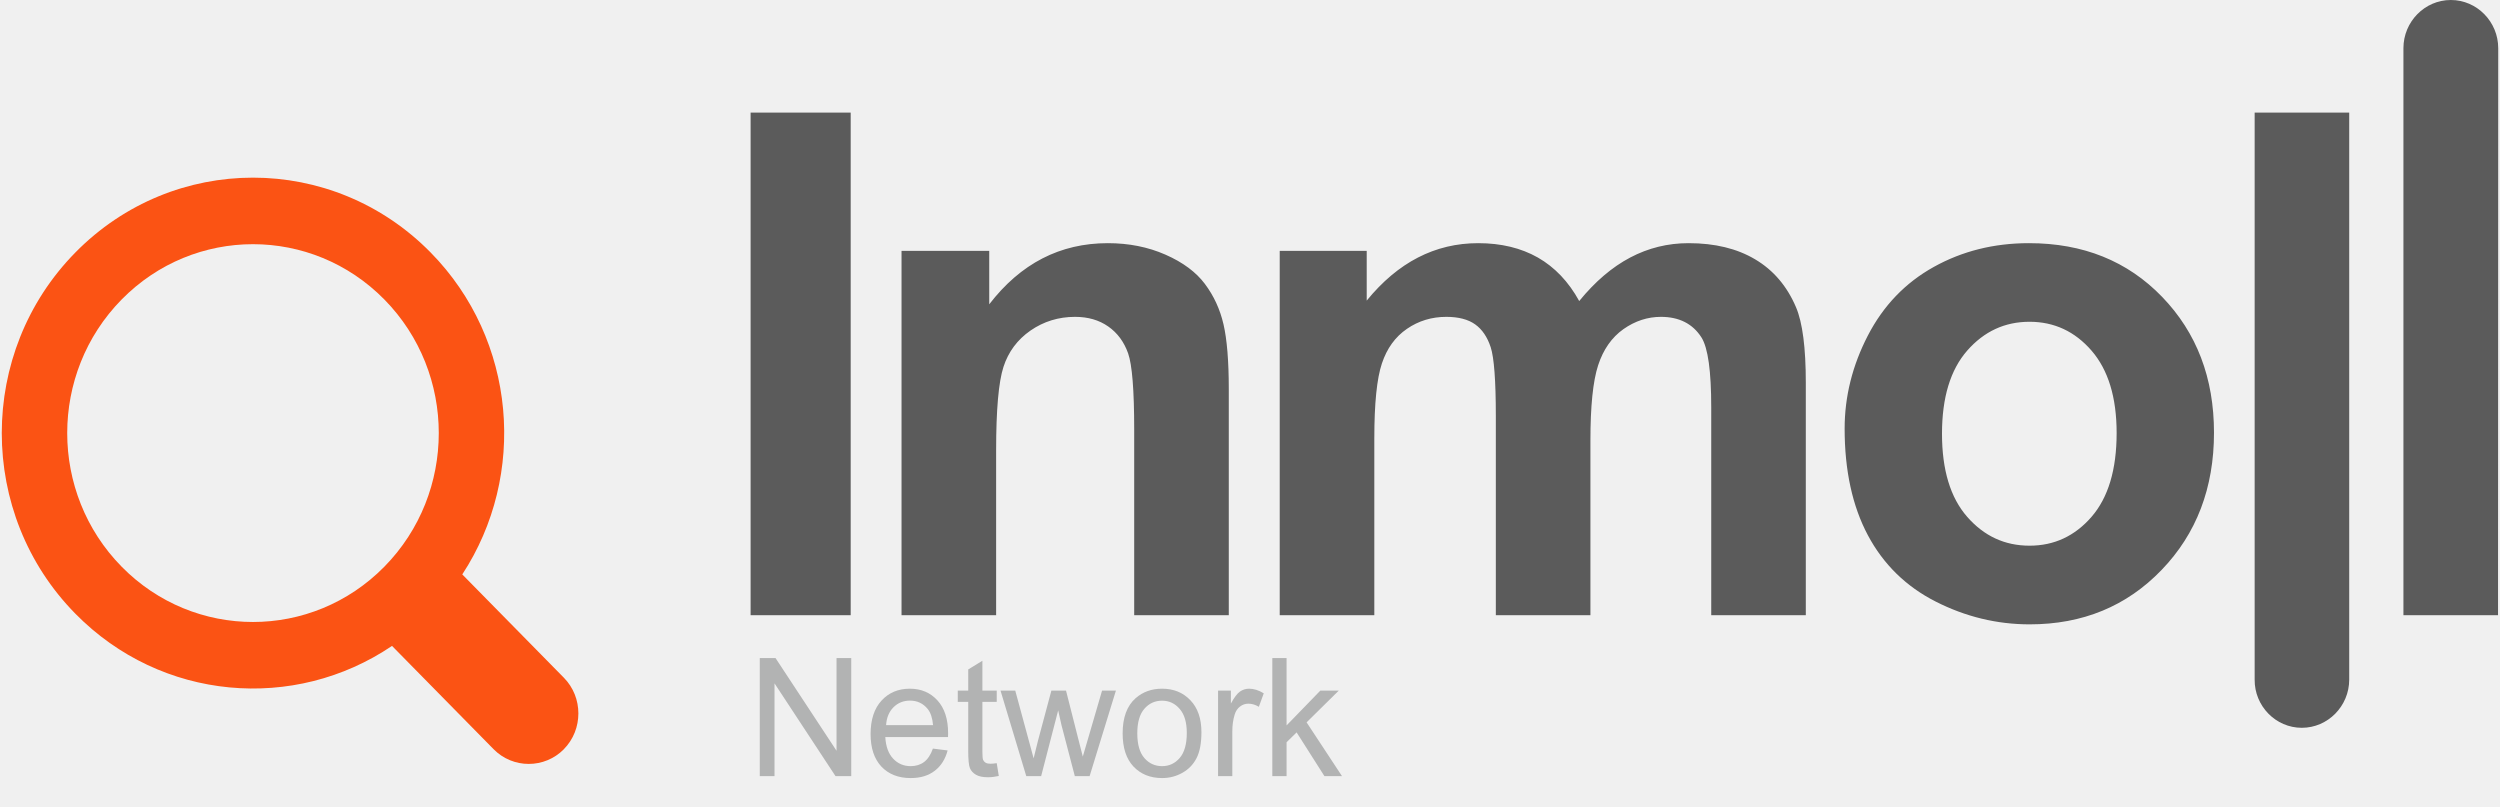
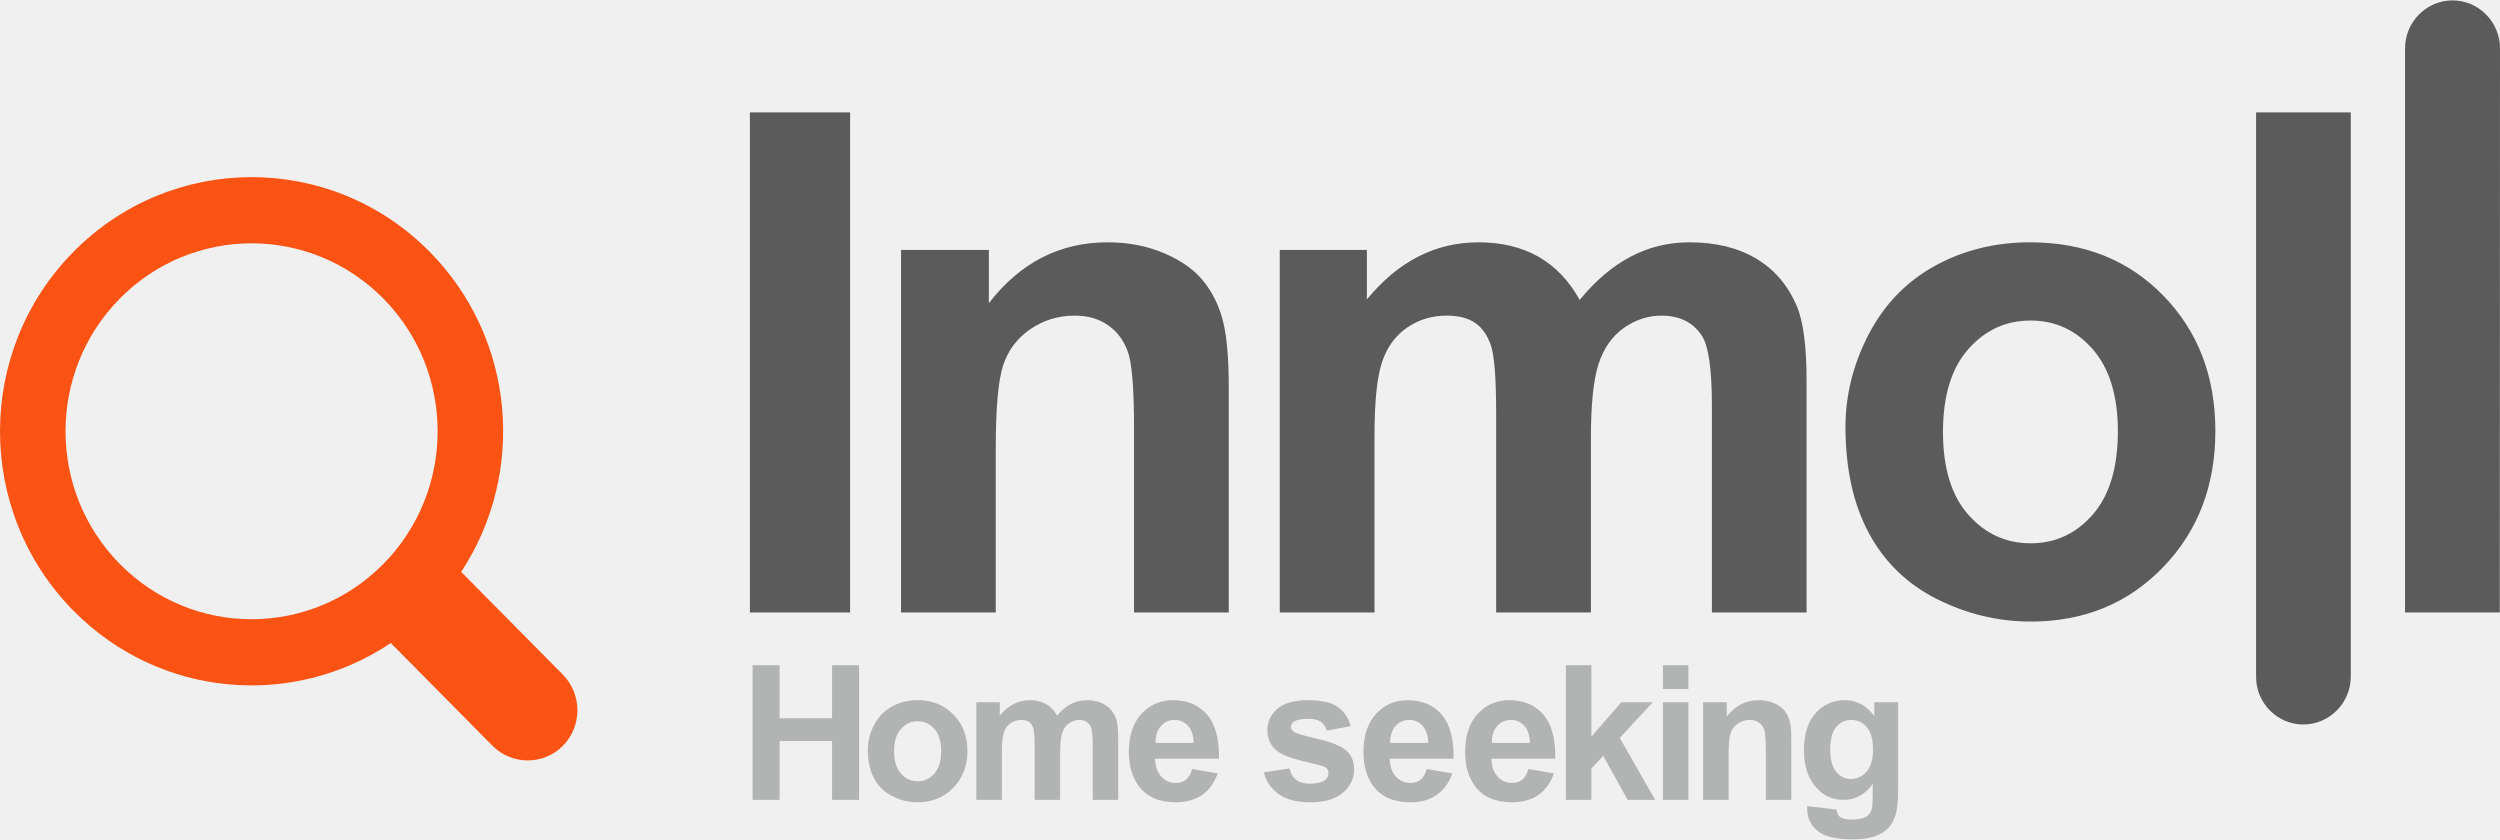
- <svg xmlns="http://www.w3.org/2000/svg" width="124" height="40" viewBox="0 0 124 40" fill="none">
+ <svg xmlns="http://www.w3.org/2000/svg" width="131" height="44" viewBox="0 0 131 44" fill="none">
  <g clip-path="url(#clip0)">
-     <path fill-rule="evenodd" clip-rule="evenodd" d="M3.738 12.523C8.605 7.574 16.494 7.574 21.359 12.523C25.628 16.863 26.152 23.571 22.929 28.491L27.969 33.616C28.927 34.59 28.927 36.184 27.969 37.158V37.16C27.009 38.134 25.441 38.134 24.482 37.16L19.444 32.037C14.604 35.313 8.007 34.782 3.738 30.439C-1.129 25.493 -1.129 17.471 3.738 12.523ZM6.033 14.856C9.631 11.197 15.466 11.197 19.065 14.856C22.663 18.515 22.663 24.447 19.065 28.107C15.466 31.765 9.631 31.765 6.033 28.107C2.434 24.447 2.434 18.515 6.033 14.856Z" fill="#FB5314" />
-     <path d="M91.494 21.259C91.494 19.668 91.878 18.13 92.645 16.645C93.416 15.155 94.508 14.021 95.917 13.239C97.325 12.456 98.895 12.061 100.636 12.061C103.325 12.061 105.525 12.948 107.24 14.723C108.957 16.502 109.814 18.746 109.814 21.461C109.814 24.2 108.947 26.472 107.216 28.268C105.484 30.068 103.302 30.968 100.67 30.968C99.044 30.968 97.49 30.589 96.014 29.84C94.542 29.094 93.416 27.993 92.645 26.545C91.878 25.101 91.494 23.336 91.494 21.259ZM119.21 30.514V2.391C119.21 1.075 120.269 -9.53674e-07 121.561 -9.53674e-07C122.855 -9.53674e-07 123.912 1.077 123.912 2.391L123.902 30.514H119.21ZM111.831 5.584H116.521V33.708C116.521 35.022 115.464 36.099 114.17 36.099C112.878 36.099 111.819 35.022 111.831 33.708V5.584ZM37.23 30.514V5.584H42.194V30.514H37.23ZM60.948 30.514H56.256V21.304C56.256 19.354 56.155 18.095 55.955 17.527C55.751 16.952 55.423 16.511 54.967 16.192C54.51 15.873 53.962 15.716 53.322 15.716C52.502 15.716 51.766 15.945 51.115 16.394C50.459 16.849 50.015 17.452 49.773 18.194C49.53 18.943 49.408 20.325 49.408 22.343V30.514H44.716V12.442H49.066V15.094C50.623 13.07 52.58 12.061 54.95 12.061C55.989 12.061 56.943 12.251 57.803 12.629C58.671 13.01 59.322 13.495 59.761 14.08C60.206 14.673 60.513 15.34 60.686 16.087C60.859 16.837 60.948 17.905 60.948 19.297V30.514ZM63.474 12.442H67.789V14.91C69.336 13.012 71.178 12.061 73.319 12.061C74.455 12.061 75.442 12.3 76.277 12.773C77.113 13.251 77.8 13.969 78.329 14.932C79.113 13.969 79.957 13.249 80.859 12.773C81.76 12.298 82.725 12.061 83.751 12.061C85.054 12.061 86.156 12.326 87.062 12.867C87.965 13.404 88.639 14.195 89.083 15.241C89.408 16.006 89.568 17.255 89.568 18.978V30.514H84.877V20.201C84.877 18.408 84.718 17.251 84.392 16.737C83.96 16.058 83.284 15.716 82.382 15.716C81.726 15.716 81.102 15.917 80.521 16.326C79.944 16.734 79.522 17.335 79.267 18.119C79.01 18.907 78.885 20.151 78.885 21.849V30.514H74.193V20.625C74.193 18.873 74.105 17.736 73.941 17.23C73.776 16.722 73.518 16.338 73.165 16.087C72.817 15.84 72.337 15.716 71.739 15.716C71.014 15.716 70.363 15.913 69.787 16.309C69.204 16.708 68.793 17.277 68.543 18.025C68.291 18.774 68.166 20.018 68.166 21.745V30.514H63.474V12.442ZM96.323 21.513C96.323 23.306 96.739 24.683 97.572 25.634C98.41 26.591 99.438 27.066 100.665 27.066C101.887 27.066 102.913 26.589 103.741 25.634C104.567 24.681 104.985 23.296 104.985 21.478C104.985 19.708 104.567 18.346 103.741 17.392C102.913 16.438 101.887 15.96 100.665 15.96C99.438 15.96 98.41 16.436 97.572 17.392C96.739 18.344 96.323 19.72 96.323 21.513Z" fill="#5B5B5B" />
-     <path d="M37.685 38.496V32.641H38.467L41.492 37.238V32.641H42.222V38.496H41.441L38.416 33.895V38.496H37.685Z" fill="#B2B3B3" />
-     <path d="M46.272 37.13L47.002 37.222C46.887 37.656 46.674 37.993 46.362 38.232C46.051 38.472 45.653 38.592 45.168 38.592C44.558 38.592 44.074 38.401 43.715 38.021C43.359 37.637 43.181 37.101 43.181 36.411C43.181 35.698 43.361 35.144 43.723 34.75C44.084 34.356 44.553 34.159 45.129 34.159C45.687 34.159 46.142 34.352 46.496 34.738C46.849 35.124 47.026 35.667 47.026 36.367C47.026 36.41 47.025 36.474 47.022 36.559H43.911C43.937 37.025 44.067 37.382 44.3 37.629C44.533 37.877 44.824 38.001 45.172 38.001C45.431 38.001 45.653 37.931 45.836 37.793C46.019 37.655 46.164 37.434 46.272 37.13ZM43.95 35.968H46.28C46.248 35.611 46.159 35.344 46.013 35.165C45.787 34.888 45.495 34.75 45.137 34.75C44.812 34.75 44.538 34.86 44.316 35.081C44.096 35.302 43.974 35.598 43.95 35.968Z" fill="#B2B3B3" />
-     <path d="M49.438 37.853L49.54 38.488C49.341 38.531 49.163 38.552 49.006 38.552C48.749 38.552 48.55 38.511 48.409 38.428C48.267 38.346 48.168 38.238 48.11 38.105C48.053 37.969 48.024 37.685 48.024 37.254V34.814H47.505V34.255H48.024V33.204L48.727 32.773V34.255H49.438V34.814H48.727V37.294C48.727 37.499 48.739 37.631 48.762 37.689C48.788 37.748 48.829 37.794 48.884 37.829C48.941 37.864 49.023 37.881 49.127 37.881C49.206 37.881 49.309 37.872 49.438 37.853Z" fill="#B2B3B3" />
-     <path d="M50.903 38.496L49.626 34.255H50.357L51.268 37.613C51.279 37.568 51.351 37.277 51.484 36.739L52.148 34.255H52.875L53.499 36.715L53.707 37.526L53.947 36.707L54.662 34.255H55.349L54.045 38.496H53.311L52.647 35.956L52.486 35.233L51.641 38.496H50.903Z" fill="#B2B3B3" />
-     <path d="M55.683 36.375C55.683 35.59 55.898 35.008 56.327 34.63C56.686 34.316 57.123 34.159 57.639 34.159C58.213 34.159 58.681 34.35 59.045 34.734C59.409 35.115 59.591 35.642 59.591 36.315C59.591 36.861 59.51 37.291 59.348 37.605C59.188 37.917 58.954 38.159 58.645 38.332C58.338 38.505 58.003 38.592 57.639 38.592C57.055 38.592 56.583 38.401 56.221 38.021C55.862 37.64 55.683 37.092 55.683 36.375ZM56.41 36.375C56.41 36.919 56.526 37.326 56.759 37.597C56.992 37.866 57.286 38.001 57.639 38.001C57.99 38.001 58.282 37.865 58.515 37.593C58.748 37.322 58.865 36.908 58.865 36.351C58.865 35.827 58.747 35.43 58.511 35.161C58.278 34.89 57.987 34.754 57.639 34.754C57.286 34.754 56.992 34.888 56.759 35.157C56.526 35.426 56.41 35.832 56.41 36.375Z" fill="#B2B3B3" />
-     <path d="M60.416 38.496V34.255H61.052V34.898C61.215 34.597 61.364 34.398 61.5 34.303C61.639 34.207 61.791 34.159 61.956 34.159C62.194 34.159 62.436 34.236 62.682 34.39L62.439 35.057C62.266 34.953 62.093 34.902 61.92 34.902C61.766 34.902 61.627 34.95 61.504 35.045C61.381 35.139 61.293 35.269 61.241 35.437C61.162 35.692 61.123 35.972 61.123 36.276V38.496H60.416Z" fill="#B2B3B3" />
-     <path d="M63.107 38.496V32.641H63.814V35.98L65.487 34.255H66.402L64.807 35.828L66.563 38.496H65.691L64.312 36.327L63.814 36.815V38.496H63.107Z" fill="#B2B3B3" />
+     <path fill-rule="evenodd" clip-rule="evenodd" d="M3.862 13.182C9.01 7.981 17.357 7.981 22.504 13.182C27.02 17.744 27.575 24.795 24.165 29.967L29.497 35.354C30.51 36.377 30.51 38.053 29.497 39.077V39.079C28.481 40.102 26.823 40.102 25.807 39.079L20.477 33.694C15.357 37.137 8.378 36.579 3.862 32.015C-1.287 26.815 -1.287 18.384 3.862 13.182ZM6.289 15.634C10.096 11.789 16.269 11.789 20.077 15.634C23.884 19.48 23.884 25.717 20.077 29.563C16.269 33.409 10.096 33.409 6.289 29.563C2.482 25.717 2.482 19.48 6.289 15.634Z" fill="#FB5314" />
+     <path d="M96.703 22.365C96.703 20.693 97.109 19.076 97.921 17.515C98.737 15.949 99.892 14.757 101.382 13.935C102.872 13.113 104.533 12.697 106.375 12.697C109.219 12.697 111.547 13.629 113.362 15.495C115.178 17.365 116.085 19.724 116.085 22.577C116.085 25.456 115.168 27.845 113.336 29.733C111.504 31.625 109.196 32.57 106.411 32.57C104.69 32.57 103.046 32.172 101.485 31.385C99.928 30.601 98.737 29.443 97.921 27.922C97.109 26.403 96.703 24.548 96.703 22.365ZM126.025 32.093V2.532C126.025 1.15 127.146 0.02 128.513 0.02C129.881 0.02 131 1.151 131 2.532L130.989 32.093H126.025ZM118.219 5.889H123.181V35.45C123.181 36.831 122.062 37.963 120.693 37.963C119.326 37.963 118.206 36.831 118.219 35.45V5.889ZM39.294 32.093V5.889H44.546V32.093H39.294ZM64.387 32.093H59.423V22.413C59.423 20.363 59.316 19.039 59.104 18.442C58.888 17.838 58.542 17.374 58.06 17.039C57.576 16.704 56.995 16.539 56.319 16.539C55.451 16.539 54.673 16.779 53.984 17.252C53.29 17.73 52.82 18.363 52.565 19.143C52.307 19.931 52.178 21.383 52.178 23.504V32.093H47.215V13.098H51.816V15.885C53.464 13.757 55.534 12.697 58.041 12.697C59.14 12.697 60.15 12.896 61.06 13.294C61.977 13.695 62.666 14.204 63.13 14.819C63.602 15.442 63.926 16.143 64.109 16.929C64.293 17.717 64.387 18.839 64.387 20.303V32.093ZM67.059 13.098H71.624V15.691C73.261 13.697 75.21 12.697 77.475 12.697C78.677 12.697 79.721 12.948 80.604 13.446C81.488 13.948 82.215 14.702 82.776 15.715C83.604 14.702 84.498 13.946 85.451 13.446C86.405 12.946 87.426 12.697 88.512 12.697C89.89 12.697 91.055 12.975 92.014 13.545C92.97 14.109 93.682 14.94 94.152 16.039C94.496 16.843 94.665 18.156 94.665 19.968V32.093H89.703V21.253C89.703 19.369 89.534 18.153 89.19 17.612C88.733 16.898 88.017 16.539 87.063 16.539C86.369 16.539 85.709 16.75 85.094 17.18C84.483 17.609 84.037 18.241 83.767 19.065C83.495 19.892 83.363 21.2 83.363 22.986V32.093H78.399V21.698C78.399 19.858 78.307 18.662 78.133 18.131C77.959 17.596 77.685 17.193 77.311 16.929C76.943 16.669 76.436 16.539 75.803 16.539C75.036 16.539 74.347 16.746 73.738 17.162C73.122 17.581 72.686 18.18 72.422 18.966C72.155 19.753 72.023 21.061 72.023 22.876V32.093H67.059V13.098ZM101.812 22.632C101.812 24.517 102.252 25.964 103.133 26.964C104.02 27.969 105.107 28.469 106.406 28.469C107.698 28.469 108.784 27.967 109.66 26.964C110.534 25.962 110.976 24.506 110.976 22.596C110.976 20.735 110.534 19.303 109.66 18.301C108.784 17.297 107.698 16.796 106.406 16.796C105.107 16.796 104.02 17.296 103.133 18.301C102.252 19.301 101.812 20.748 101.812 22.632Z" fill="#5B5B5B" />
+     <path d="M39.435 41.912V34.857H40.849V37.636H43.6V34.857H45.016V41.912H43.6V38.828H40.849V41.912H39.435ZM45.474 39.293C45.474 38.843 45.583 38.409 45.804 37.987C46.024 37.564 46.334 37.246 46.734 37.024C47.137 36.801 47.584 36.689 48.079 36.689C48.844 36.689 49.472 36.942 49.961 37.443C50.451 37.947 50.694 38.583 50.694 39.35C50.694 40.127 50.447 40.767 49.954 41.277C49.459 41.786 48.839 42.04 48.089 42.04C47.626 42.04 47.184 41.934 46.763 41.722C46.343 41.511 46.024 41.2 45.804 40.789C45.583 40.381 45.474 39.881 45.474 39.293ZM46.85 39.365C46.85 39.872 46.97 40.262 47.207 40.531C47.445 40.802 47.739 40.938 48.089 40.938C48.435 40.938 48.728 40.802 48.964 40.531C49.2 40.262 49.318 39.87 49.318 39.355C49.318 38.854 49.2 38.469 48.964 38.2C48.728 37.929 48.435 37.793 48.089 37.793C47.739 37.793 47.445 37.929 47.207 38.2C46.97 38.469 46.85 38.857 46.85 39.365ZM51.16 36.799H52.389V37.496C52.829 36.96 53.355 36.689 53.964 36.689C54.289 36.689 54.57 36.757 54.807 36.892C55.047 37.026 55.241 37.229 55.393 37.502C55.616 37.229 55.855 37.026 56.113 36.892C56.37 36.757 56.644 36.689 56.938 36.689C57.307 36.689 57.621 36.766 57.88 36.918C58.138 37.072 58.33 37.293 58.455 37.59C58.549 37.806 58.594 38.16 58.594 38.647V41.912H57.257V38.995C57.257 38.487 57.211 38.16 57.119 38.013C56.995 37.821 56.803 37.724 56.548 37.724C56.359 37.724 56.183 37.782 56.017 37.898C55.853 38.013 55.732 38.183 55.659 38.405C55.587 38.628 55.551 38.98 55.551 39.46V41.912H54.215V39.114C54.215 38.617 54.189 38.297 54.142 38.154C54.095 38.009 54.022 37.899 53.921 37.83C53.823 37.758 53.685 37.724 53.515 37.724C53.308 37.724 53.123 37.78 52.958 37.892C52.793 38.006 52.675 38.167 52.605 38.377C52.532 38.59 52.498 38.941 52.498 39.431V41.912H51.16V36.799ZM62.469 40.297L63.805 40.524C63.635 41.018 63.363 41.394 62.993 41.654C62.623 41.91 62.159 42.04 61.606 42.04C60.725 42.04 60.074 41.751 59.653 41.169C59.32 40.702 59.151 40.114 59.151 39.403C59.151 38.555 59.37 37.89 59.809 37.41C60.246 36.929 60.801 36.689 61.47 36.689C62.222 36.689 62.815 36.942 63.25 37.443C63.685 37.947 63.892 38.716 63.874 39.755H60.527C60.536 40.156 60.645 40.467 60.85 40.691C61.055 40.914 61.312 41.026 61.618 41.026C61.827 41.026 62.003 40.969 62.144 40.854C62.288 40.738 62.395 40.553 62.469 40.297ZM62.547 38.927C62.536 38.535 62.438 38.235 62.248 38.031C62.057 37.826 61.827 37.724 61.553 37.724C61.261 37.724 61.022 37.834 60.832 38.048C60.641 38.264 60.549 38.557 60.551 38.927H62.547ZM66.223 40.474L67.57 40.267C67.627 40.528 67.743 40.727 67.918 40.861C68.093 40.998 68.337 41.066 68.651 41.066C68.997 41.066 69.258 41.002 69.434 40.874C69.55 40.782 69.608 40.661 69.608 40.509C69.608 40.408 69.577 40.322 69.514 40.255C69.447 40.191 69.296 40.13 69.066 40.077C67.986 39.835 67.3 39.615 67.01 39.416C66.61 39.139 66.41 38.755 66.41 38.264C66.41 37.819 66.584 37.445 66.93 37.143C67.277 36.841 67.813 36.689 68.539 36.689C69.231 36.689 69.748 36.804 70.083 37.033C70.42 37.262 70.653 37.601 70.779 38.05L69.521 38.286C69.467 38.086 69.364 37.931 69.213 37.824C69.061 37.718 68.845 37.665 68.564 37.665C68.209 37.665 67.955 37.715 67.801 37.815C67.699 37.885 67.648 37.978 67.648 38.09C67.648 38.185 67.692 38.268 67.781 38.335C67.904 38.425 68.321 38.551 69.037 38.716C69.751 38.881 70.252 39.081 70.535 39.319C70.816 39.559 70.955 39.896 70.955 40.326C70.955 40.795 70.761 41.198 70.373 41.535C69.987 41.872 69.412 42.04 68.651 42.04C67.962 42.04 67.416 41.899 67.012 41.619C66.611 41.337 66.349 40.956 66.223 40.474ZM74.762 40.297L76.099 40.524C75.928 41.018 75.656 41.394 75.286 41.654C74.916 41.91 74.452 42.04 73.898 42.04C73.018 42.04 72.366 41.751 71.945 41.169C71.612 40.702 71.445 40.114 71.445 39.403C71.445 38.555 71.664 37.89 72.101 37.41C72.54 36.929 73.093 36.689 73.763 36.689C74.514 36.689 75.109 36.942 75.544 37.443C75.977 37.947 76.186 38.716 76.166 39.755H72.821C72.83 40.156 72.937 40.467 73.144 40.691C73.348 40.914 73.606 41.026 73.91 41.026C74.121 41.026 74.296 40.969 74.438 40.854C74.581 40.738 74.688 40.553 74.762 40.297ZM74.84 38.927C74.829 38.535 74.73 38.235 74.541 38.031C74.351 37.826 74.119 37.724 73.847 37.724C73.555 37.724 73.314 37.834 73.124 38.048C72.935 38.264 72.841 38.557 72.844 38.927H74.84ZM80.089 40.297L81.425 40.524C81.255 41.018 80.984 41.394 80.615 41.654C80.245 41.91 79.781 42.04 79.226 42.04C78.347 42.04 77.694 41.751 77.273 41.169C76.94 40.702 76.773 40.114 76.773 39.403C76.773 38.555 76.992 37.89 77.429 37.41C77.866 36.929 78.421 36.689 79.092 36.689C79.842 36.689 80.435 36.942 80.872 37.443C81.305 37.947 81.514 38.716 81.494 39.755H78.149C78.158 40.156 78.265 40.467 78.472 40.691C78.677 40.914 78.934 41.026 79.239 41.026C79.449 41.026 79.625 40.969 79.766 40.854C79.909 40.738 80.016 40.553 80.089 40.297ZM80.167 38.927C80.158 38.535 80.058 38.235 79.868 38.031C79.677 37.826 79.447 37.724 79.173 37.724C78.883 37.724 78.642 37.834 78.452 38.048C78.261 38.264 78.169 38.557 78.173 38.927H80.167ZM82.052 41.912V34.857H83.388V38.599L84.955 36.799H86.603L84.877 38.667L86.73 41.912H85.287L84.008 39.605L83.388 40.275V41.912H82.052ZM87.136 36.108V34.857H88.472V36.108H87.136ZM87.136 41.912V36.799H88.472V41.912H87.136ZM93.865 41.912H92.529V39.306C92.529 38.755 92.5 38.398 92.442 38.236C92.384 38.073 92.292 37.949 92.161 37.859C92.031 37.769 91.875 37.724 91.694 37.724C91.46 37.724 91.249 37.788 91.064 37.916C90.878 38.044 90.751 38.216 90.682 38.425C90.611 38.638 90.579 39.028 90.579 39.601V41.912H89.241V36.799H90.481V37.548C90.925 36.975 91.481 36.689 92.156 36.689C92.453 36.689 92.723 36.744 92.97 36.85C93.216 36.96 93.401 37.095 93.526 37.262C93.653 37.429 93.742 37.617 93.791 37.83C93.842 38.042 93.865 38.344 93.865 38.738V41.912ZM94.703 42.238L96.235 42.425C96.26 42.608 96.318 42.733 96.409 42.8C96.538 42.897 96.739 42.947 97.011 42.947C97.361 42.947 97.622 42.896 97.798 42.788C97.916 42.718 98.004 42.604 98.064 42.447C98.106 42.335 98.126 42.126 98.126 41.826L98.133 41.079C97.731 41.636 97.223 41.912 96.612 41.912C95.932 41.912 95.392 41.623 94.995 41.042C94.683 40.584 94.527 40.013 94.527 39.332C94.527 38.473 94.732 37.819 95.14 37.368C95.548 36.916 96.057 36.689 96.665 36.689C97.292 36.689 97.809 36.967 98.215 37.522V36.799H99.464V41.385C99.464 41.987 99.415 42.438 99.315 42.736C99.217 43.035 99.079 43.267 98.9 43.438C98.724 43.608 98.487 43.742 98.189 43.837C97.89 43.934 97.515 43.982 97.062 43.982C96.204 43.982 95.595 43.833 95.236 43.535C94.877 43.236 94.698 42.861 94.698 42.403C94.698 42.357 94.699 42.302 94.703 42.238ZM95.903 39.251C95.903 39.793 96.007 40.191 96.213 40.441C96.422 40.692 96.677 40.819 96.982 40.819C97.306 40.819 97.584 40.689 97.809 40.431C98.033 40.174 98.146 39.793 98.146 39.286C98.146 38.758 98.039 38.365 97.823 38.108C97.607 37.852 97.335 37.724 97.005 37.724C96.685 37.724 96.422 37.85 96.213 38.103C96.007 38.354 95.903 38.736 95.903 39.251Z" fill="#B2B3B3" />
  </g>
  <defs>
    <clipPath id="clip0">
-       <rect width="124" height="40" fill="white" />
+       <rect width="131" height="44" fill="white" />
    </clipPath>
  </defs>
</svg>
